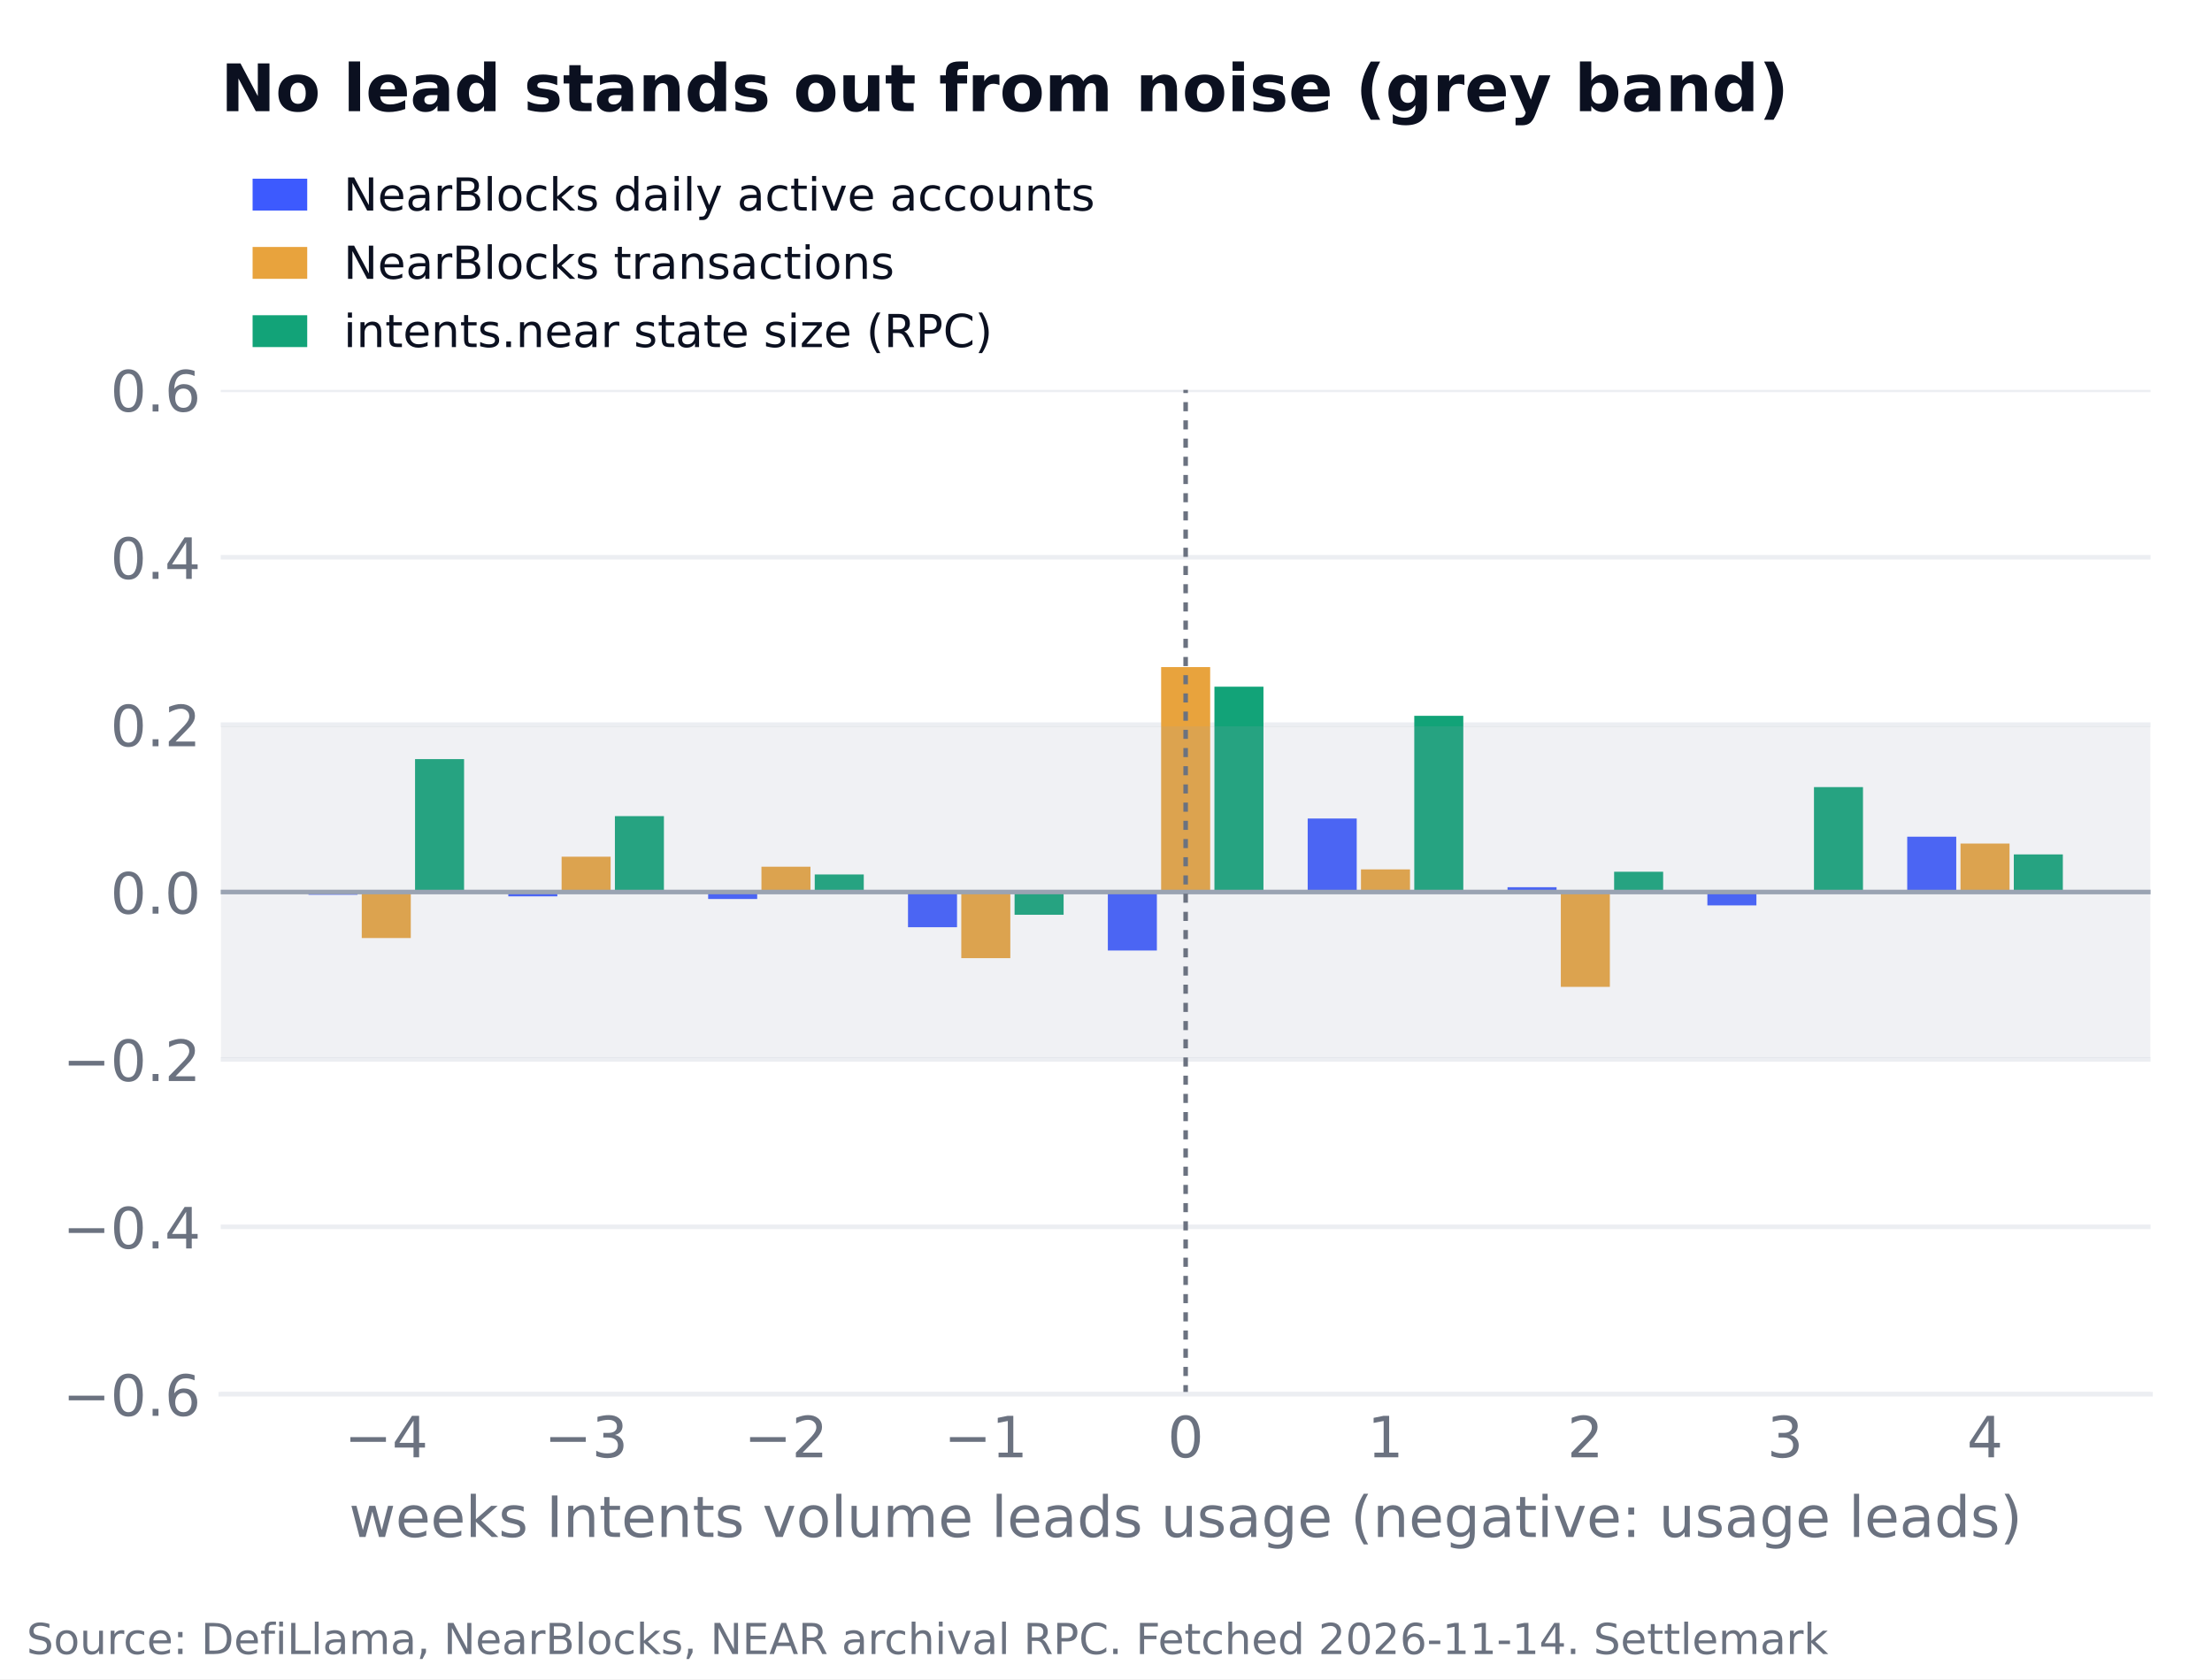
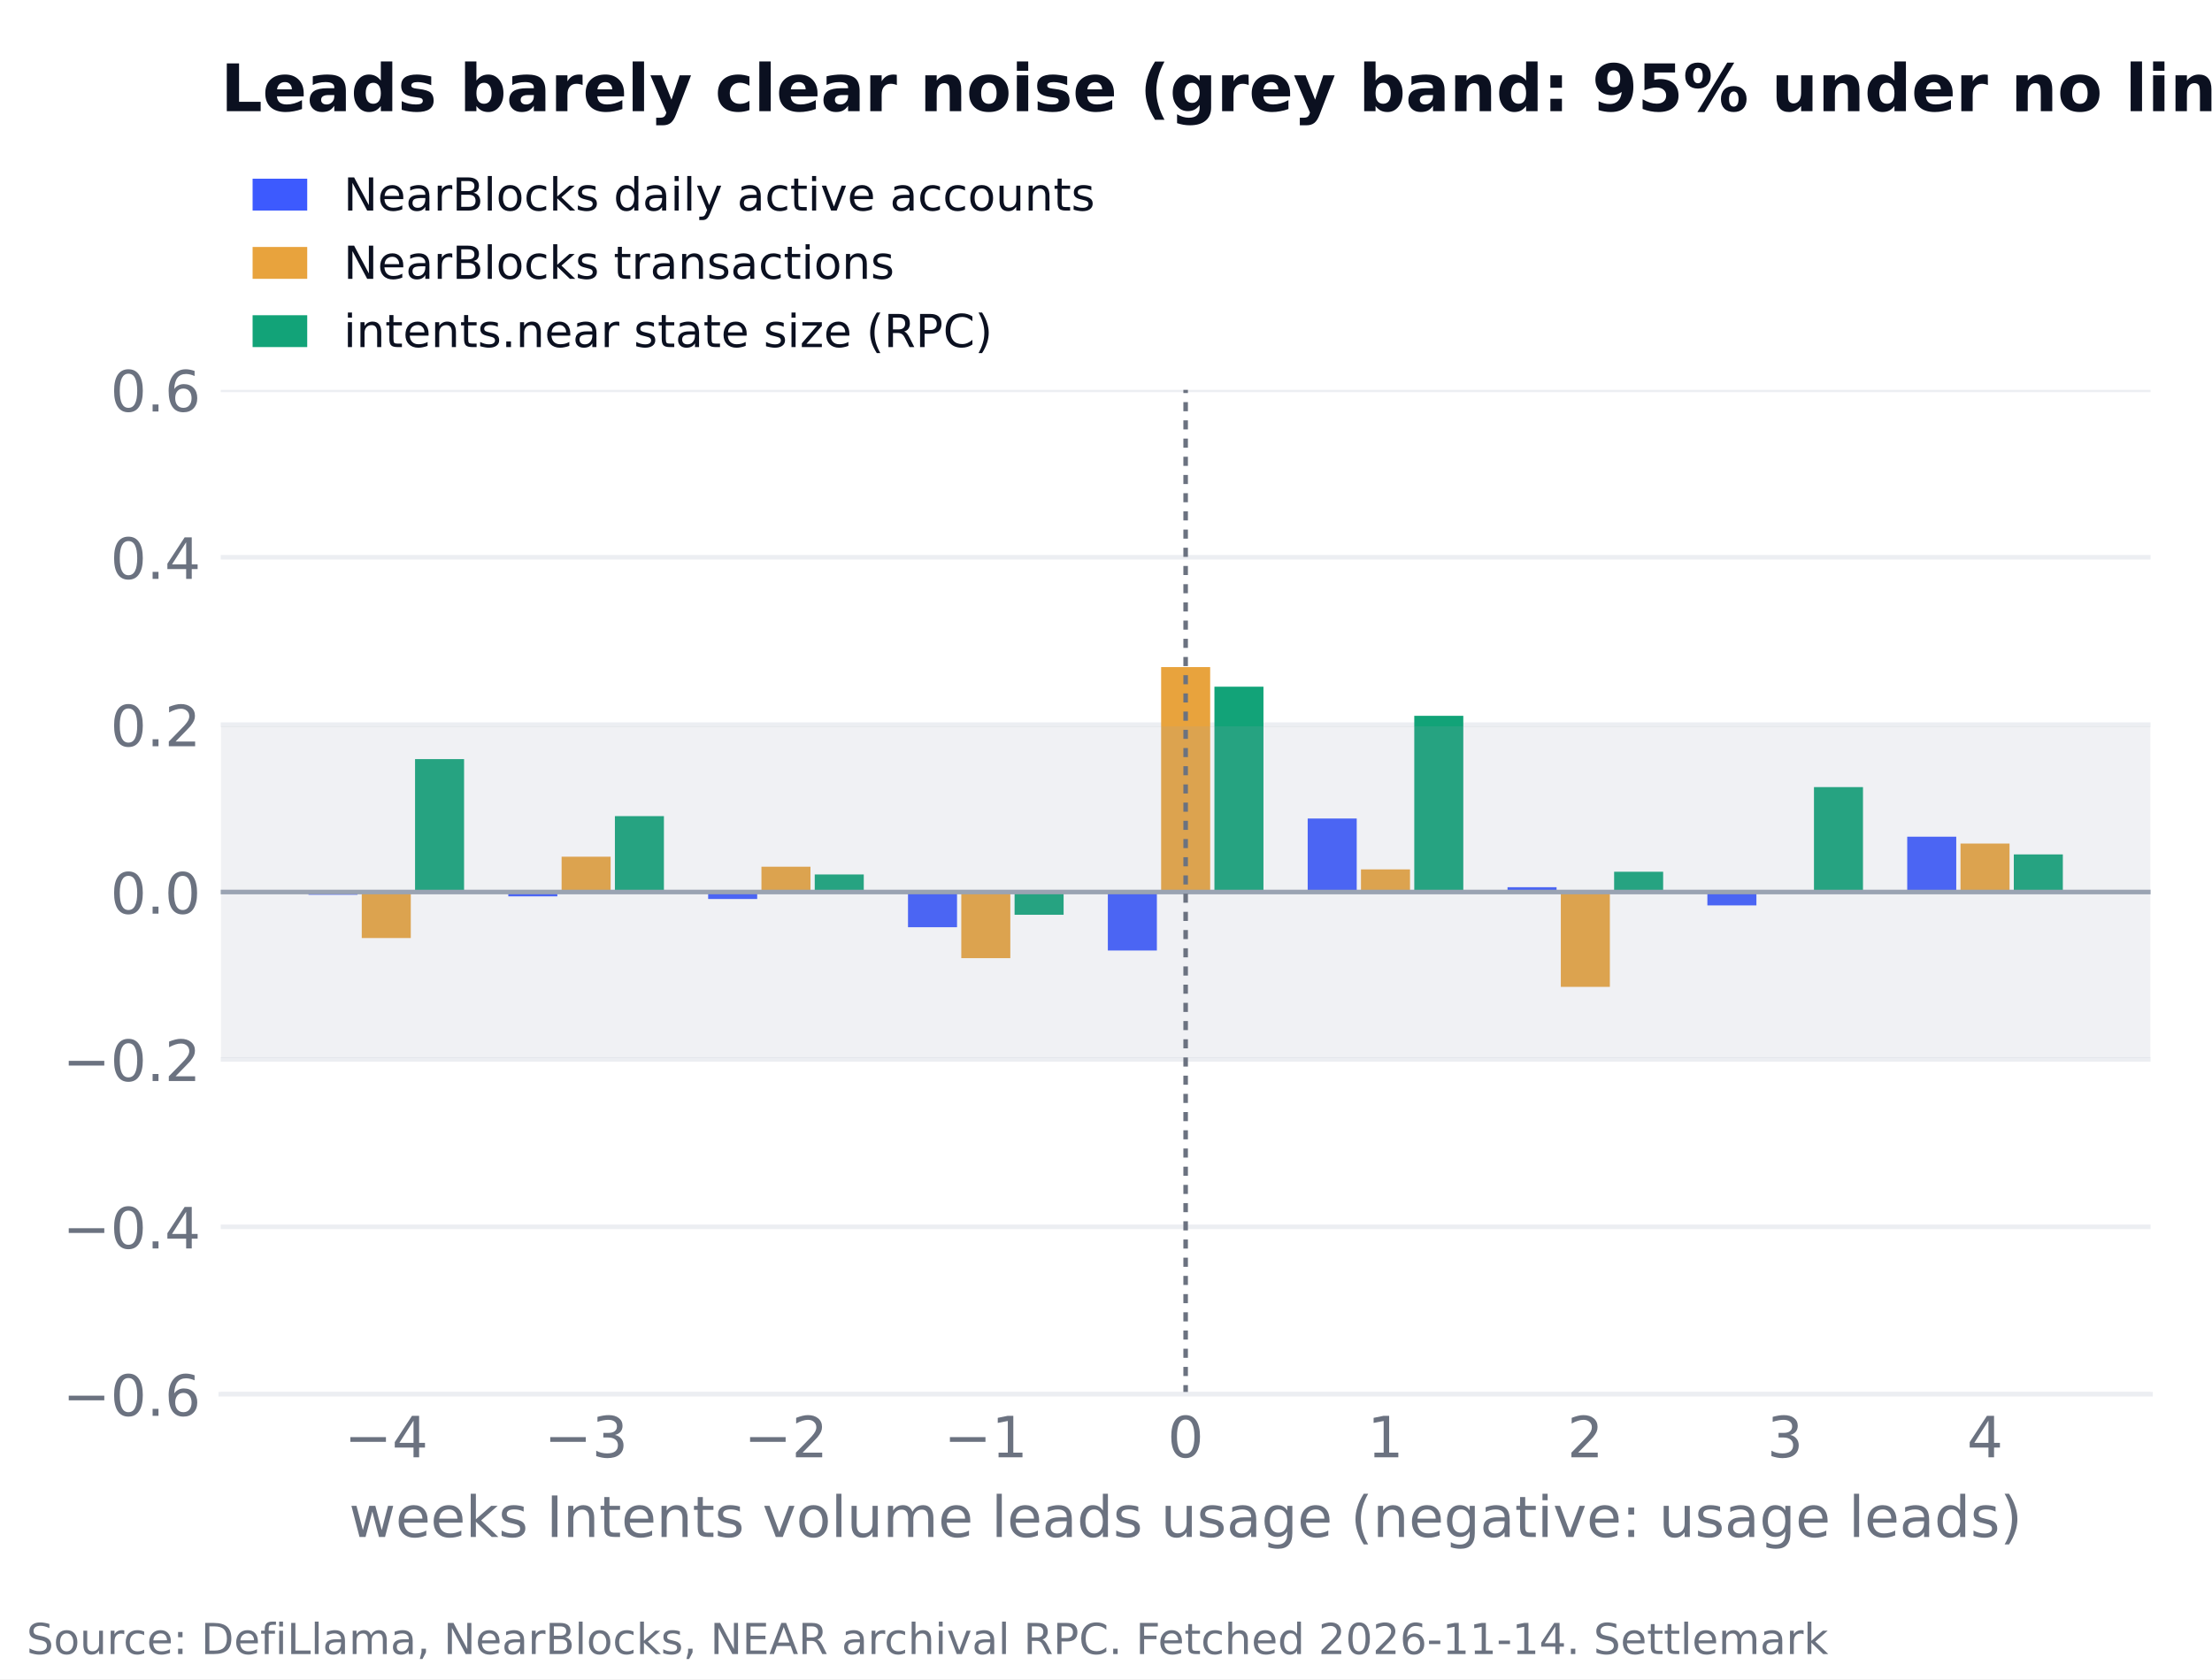
<svg xmlns="http://www.w3.org/2000/svg" width="388.8pt" height="295.2pt" viewBox="0 0 388.8 295.2" version="1.1">
  <defs>
    <style type="text/css">*{stroke-linejoin: round; stroke-linecap: butt}</style>
  </defs>
  <g id="figure_1">
    <g id="patch_1">
      <path d="M 0 295.2  L 388.8 295.2  L 388.8 0  L 0 0  z " style="fill: #ffffff" />
    </g>
    <g id="axes_1">
      <g id="patch_2">
        <path d="M 38.8 245.092  L 378 245.092  L 378 68.537  L 38.8 68.537  z " style="fill: #ffffff" />
      </g>
      <g id="matplotlib.axis_1">
        <g id="xtick_1">
          <g id="line2d_1" />
          <g id="text_1">
            <text style="font-size: 10px; font-family: 'DejaVu Sans'; text-anchor: middle; fill: #6b7280" x="67.894" y="256.19" transform="rotate(-0 67.89409 256.1897)">−4</text>
          </g>
        </g>
        <g id="xtick_2">
          <g id="line2d_2" />
          <g id="text_2">
            <text style="font-size: 10px; font-family: 'DejaVu Sans'; text-anchor: middle; fill: #6b7280" x="103.021" y="256.19" transform="rotate(-0 103.0206 256.1897)">−3</text>
          </g>
        </g>
        <g id="xtick_3">
          <g id="line2d_3" />
          <g id="text_3">
            <text style="font-size: 10px; font-family: 'DejaVu Sans'; text-anchor: middle; fill: #6b7280" x="138.147" y="256.19" transform="rotate(-0 138.147 256.1897)">−2</text>
          </g>
        </g>
        <g id="xtick_4">
          <g id="line2d_4" />
          <g id="text_4">
            <text style="font-size: 10px; font-family: 'DejaVu Sans'; text-anchor: middle; fill: #6b7280" x="173.274" y="256.19" transform="rotate(-0 173.2735 256.1897)">−1</text>
          </g>
        </g>
        <g id="xtick_5">
          <g id="line2d_5" />
          <g id="text_5">
            <text style="font-size: 10px; font-family: 'DejaVu Sans'; text-anchor: middle; fill: #6b7280" x="208.4" y="256.19" transform="rotate(-0 208.4 256.1897)">0</text>
          </g>
        </g>
        <g id="xtick_6">
          <g id="line2d_6" />
          <g id="text_6">
            <text style="font-size: 10px; font-family: 'DejaVu Sans'; text-anchor: middle; fill: #6b7280" x="243.526" y="256.19" transform="rotate(-0 243.5265 256.1897)">1</text>
          </g>
        </g>
        <g id="xtick_7">
          <g id="line2d_7" />
          <g id="text_7">
            <text style="font-size: 10px; font-family: 'DejaVu Sans'; text-anchor: middle; fill: #6b7280" x="278.653" y="256.19" transform="rotate(-0 278.653 256.1897)">2</text>
          </g>
        </g>
        <g id="xtick_8">
          <g id="line2d_8" />
          <g id="text_8">
            <text style="font-size: 10px; font-family: 'DejaVu Sans'; text-anchor: middle; fill: #6b7280" x="313.779" y="256.19" transform="rotate(-0 313.7794 256.1897)">3</text>
          </g>
        </g>
        <g id="xtick_9">
          <g id="line2d_9" />
          <g id="text_9">
            <text style="font-size: 10px; font-family: 'DejaVu Sans'; text-anchor: middle; fill: #6b7280" x="348.906" y="256.19" transform="rotate(-0 348.9059 256.1897)">4</text>
          </g>
        </g>
        <g id="text_10">
          <text style="font-size: 10px; font-family: 'DejaVu Sans'; text-anchor: middle; fill: #6b7280" x="208.4" y="270.19" transform="rotate(-0 208.4 270.1904)">weeks Intents volume leads usage (negative: usage leads)</text>
        </g>
      </g>
      <g id="matplotlib.axis_2">
        <g id="ytick_1">
          <g id="line2d_10">
            <path d="M 38.8 245.092  L 378 245.092  " clip-path="url(#p64c11efa17)" style="fill: none; stroke: #eceef2; stroke-width: 0.8; stroke-linecap: square" />
          </g>
          <g id="line2d_11" />
          <g id="text_11">
            <text style="font-size: 10px; font-family: 'DejaVu Sans'; text-anchor: end; fill: #6b7280" x="35.3" y="248.891" transform="rotate(-0 35.3 248.8908)">−0.6</text>
          </g>
        </g>
        <g id="ytick_2">
          <g id="line2d_12">
            <path d="M 38.8 215.666  L 378 215.666  " clip-path="url(#p64c11efa17)" style="fill: none; stroke: #eceef2; stroke-width: 0.8; stroke-linecap: square" />
          </g>
          <g id="line2d_13" />
          <g id="text_12">
            <text style="font-size: 10px; font-family: 'DejaVu Sans'; text-anchor: end; fill: #6b7280" x="35.3" y="219.465" transform="rotate(-0 35.3 219.465)">−0.4</text>
          </g>
        </g>
        <g id="ytick_3">
          <g id="line2d_14">
            <path d="M 38.8 186.24  L 378 186.24  " clip-path="url(#p64c11efa17)" style="fill: none; stroke: #eceef2; stroke-width: 0.8; stroke-linecap: square" />
          </g>
          <g id="line2d_15" />
          <g id="text_13">
            <text style="font-size: 10px; font-family: 'DejaVu Sans'; text-anchor: end; fill: #6b7280" x="35.3" y="190.039" transform="rotate(-0 35.3 190.0393)">−0.2</text>
          </g>
        </g>
        <g id="ytick_4">
          <g id="line2d_16">
            <path d="M 38.8 156.815  L 378 156.815  " clip-path="url(#p64c11efa17)" style="fill: none; stroke: #eceef2; stroke-width: 0.8; stroke-linecap: square" />
          </g>
          <g id="line2d_17" />
          <g id="text_14">
            <text style="font-size: 10px; font-family: 'DejaVu Sans'; text-anchor: end; fill: #6b7280" x="35.3" y="160.613" transform="rotate(-0 35.3 160.6135)">0.0</text>
          </g>
        </g>
        <g id="ytick_5">
          <g id="line2d_18">
            <path d="M 38.8 127.389  L 378 127.389  " clip-path="url(#p64c11efa17)" style="fill: none; stroke: #eceef2; stroke-width: 0.8; stroke-linecap: square" />
          </g>
          <g id="line2d_19" />
          <g id="text_15">
            <text style="font-size: 10px; font-family: 'DejaVu Sans'; text-anchor: end; fill: #6b7280" x="35.3" y="131.188" transform="rotate(-0 35.3 131.1877)">0.2</text>
          </g>
        </g>
        <g id="ytick_6">
          <g id="line2d_20">
            <path d="M 38.8 97.963  L 378 97.963  " clip-path="url(#p64c11efa17)" style="fill: none; stroke: #eceef2; stroke-width: 0.8; stroke-linecap: square" />
          </g>
          <g id="line2d_21" />
          <g id="text_16">
            <text style="font-size: 10px; font-family: 'DejaVu Sans'; text-anchor: end; fill: #6b7280" x="35.3" y="101.762" transform="rotate(-0 35.3 101.7619)">0.4</text>
          </g>
        </g>
        <g id="ytick_7">
          <g id="line2d_22">
            <path d="M 38.8 68.537  L 378 68.537  " clip-path="url(#p64c11efa17)" style="fill: none; stroke: #eceef2; stroke-width: 0.8; stroke-linecap: square" />
          </g>
          <g id="line2d_23" />
          <g id="text_17">
            <text style="font-size: 10px; font-family: 'DejaVu Sans'; text-anchor: end; fill: #6b7280" x="35.3" y="72.336" transform="rotate(-0 35.3 72.33613)">0.6</text>
          </g>
        </g>
      </g>
      <g id="patch_3">
        <path d="M 54.218 156.815  L 62.836 156.815  L 62.836 157.293  L 54.218 157.293  z " clip-path="url(#p64c11efa17)" style="fill: #3d5afe" />
      </g>
      <g id="patch_4">
        <path d="M 89.345 156.815  L 97.962 156.815  L 97.962 157.573  L 89.345 157.573  z " clip-path="url(#p64c11efa17)" style="fill: #3d5afe" />
      </g>
      <g id="patch_5">
        <path d="M 124.471 156.815  L 133.089 156.815  L 133.089 158.036  L 124.471 158.036  z " clip-path="url(#p64c11efa17)" style="fill: #3d5afe" />
      </g>
      <g id="patch_6">
        <path d="M 159.598 156.815  L 168.215 156.815  L 168.215 162.999  L 159.598 162.999  z " clip-path="url(#p64c11efa17)" style="fill: #3d5afe" />
      </g>
      <g id="patch_7">
        <path d="M 194.724 156.815  L 203.342 156.815  L 203.342 167.093  L 194.724 167.093  z " clip-path="url(#p64c11efa17)" style="fill: #3d5afe" />
      </g>
      <g id="patch_8">
        <path d="M 229.851 156.815  L 238.468 156.815  L 238.468 143.889  L 229.851 143.889  z " clip-path="url(#p64c11efa17)" style="fill: #3d5afe" />
      </g>
      <g id="patch_9">
        <path d="M 264.977 156.815  L 273.595 156.815  L 273.595 155.966  L 264.977 155.966  z " clip-path="url(#p64c11efa17)" style="fill: #3d5afe" />
      </g>
      <g id="patch_10">
        <path d="M 300.104 156.815  L 308.721 156.815  L 308.721 159.163  L 300.104 159.163  z " clip-path="url(#p64c11efa17)" style="fill: #3d5afe" />
      </g>
      <g id="patch_11">
        <path d="M 335.23 156.815  L 343.848 156.815  L 343.848 147.085  L 335.23 147.085  z " clip-path="url(#p64c11efa17)" style="fill: #3d5afe" />
      </g>
      <g id="patch_12">
        <path d="M 63.585 156.815  L 72.203 156.815  L 72.203 164.899  L 63.585 164.899  z " clip-path="url(#p64c11efa17)" style="fill: #e8a33d" />
      </g>
      <g id="patch_13">
        <path d="M 98.712 156.815  L 107.329 156.815  L 107.329 150.603  L 98.712 150.603  z " clip-path="url(#p64c11efa17)" style="fill: #e8a33d" />
      </g>
      <g id="patch_14">
        <path d="M 133.838 156.815  L 142.456 156.815  L 142.456 152.362  L 133.838 152.362  z " clip-path="url(#p64c11efa17)" style="fill: #e8a33d" />
      </g>
      <g id="patch_15">
        <path d="M 168.965 156.815  L 177.582 156.815  L 177.582 168.437  L 168.965 168.437  z " clip-path="url(#p64c11efa17)" style="fill: #e8a33d" />
      </g>
      <g id="patch_16">
        <path d="M 204.091 156.815  L 212.709 156.815  L 212.709 117.268  L 204.091 117.268  z " clip-path="url(#p64c11efa17)" style="fill: #e8a33d" />
      </g>
      <g id="patch_17">
        <path d="M 239.218 156.815  L 247.835 156.815  L 247.835 152.833  L 239.218 152.833  z " clip-path="url(#p64c11efa17)" style="fill: #e8a33d" />
      </g>
      <g id="patch_18">
        <path d="M 274.344 156.815  L 282.962 156.815  L 282.962 173.484  L 274.344 173.484  z " clip-path="url(#p64c11efa17)" style="fill: #e8a33d" />
      </g>
      <g id="patch_19">
        <path d="M 309.471 156.815  L 318.088 156.815  L 318.088 156.983  L 309.471 156.983  z " clip-path="url(#p64c11efa17)" style="fill: #e8a33d" />
      </g>
      <g id="patch_20">
        <path d="M 344.597 156.815  L 353.215 156.815  L 353.215 148.291  L 344.597 148.291  z " clip-path="url(#p64c11efa17)" style="fill: #e8a33d" />
      </g>
      <g id="patch_21">
        <path d="M 72.952 156.815  L 81.57 156.815  L 81.57 133.446  L 72.952 133.446  z " clip-path="url(#p64c11efa17)" style="fill: #12a378" />
      </g>
      <g id="patch_22">
        <path d="M 108.079 156.815  L 116.696 156.815  L 116.696 143.469  L 108.079 143.469  z " clip-path="url(#p64c11efa17)" style="fill: #12a378" />
      </g>
      <g id="patch_23">
        <path d="M 143.205 156.815  L 151.823 156.815  L 151.823 153.725  L 143.205 153.725  z " clip-path="url(#p64c11efa17)" style="fill: #12a378" />
      </g>
      <g id="patch_24">
        <path d="M 178.332 156.815  L 186.949 156.815  L 186.949 160.811  L 178.332 160.811  z " clip-path="url(#p64c11efa17)" style="fill: #12a378" />
      </g>
      <g id="patch_25">
        <path d="M 213.458 156.815  L 222.076 156.815  L 222.076 120.716  L 213.458 120.716  z " clip-path="url(#p64c11efa17)" style="fill: #12a378" />
      </g>
      <g id="patch_26">
        <path d="M 248.585 156.815  L 257.202 156.815  L 257.202 125.835  L 248.585 125.835  z " clip-path="url(#p64c11efa17)" style="fill: #12a378" />
      </g>
      <g id="patch_27">
        <path d="M 283.711 156.815  L 292.329 156.815  L 292.329 153.247  L 283.711 153.247  z " clip-path="url(#p64c11efa17)" style="fill: #12a378" />
      </g>
      <g id="patch_28">
        <path d="M 318.838 156.815  L 327.455 156.815  L 327.455 138.368  L 318.838 138.368  z " clip-path="url(#p64c11efa17)" style="fill: #12a378" />
      </g>
      <g id="patch_29">
        <path d="M 353.964 156.815  L 362.582 156.815  L 362.582 150.199  L 353.964 150.199  z " clip-path="url(#p64c11efa17)" style="fill: #12a378" />
      </g>
      <g id="patch_30">
        <path d="M 38.8 185.945  L 378 185.945  L 378 127.685  L 38.8 127.685  z " clip-path="url(#p64c11efa17)" style="fill: #9aa3b2; opacity: 0.15" />
      </g>
      <g id="line2d_24">
        <path d="M 38.8 156.815  L 378 156.815  " clip-path="url(#p64c11efa17)" style="fill: none; stroke: #9aa3b2; stroke-width: 0.8; stroke-linecap: square" />
      </g>
      <g id="line2d_25">
        <path d="M 208.4 245.092  L 208.4 68.537  " clip-path="url(#p64c11efa17)" style="fill: none; stroke-dasharray: 1.6,1.6; stroke-dashoffset: 0; stroke: #6b7280; stroke-width: 0.8" />
      </g>
      <g id="patch_31">
        <path d="M 38.8 245.092  L 378 245.092  " style="fill: none; stroke: #eceef2; stroke-width: 0.8; stroke-linejoin: miter; stroke-linecap: square" />
      </g>
      <g id="text_18">
-         <text style="font-weight: 700; font-size: 11.5px; font-family: 'DejaVu Sans'; text-anchor: start; fill: #0b1020" x="38.8" y="19.537" transform="rotate(-0 38.8 19.5373)">No lead stands out from noise (grey band)</text>
+         <text style="font-weight: 700; font-size: 11.5px; font-family: 'DejaVu Sans'; text-anchor: start; fill: #0b1020" x="38.8" y="19.537" transform="rotate(-0 38.8 19.5373)">Leads barely clear noise (grey band: 95% under no link)</text>
      </g>
      <g id="legend_1">
        <g id="patch_32">
          <path d="M 44.4 37.014  L 54 37.014  L 54 31.414  L 44.4 31.414  z " style="fill: #3d5afe" />
        </g>
        <g id="text_19">
          <text style="font-size: 8px; font-family: 'DejaVu Sans'; text-anchor: start; fill: #0b1020" x="60.4" y="37.014" transform="rotate(-0 60.4 37.01418)">NearBlocks daily active accounts</text>
        </g>
        <g id="patch_33">
          <path d="M 44.4 49.015  L 54 49.015  L 54 43.415  L 44.4 43.415  z " style="fill: #e8a33d" />
        </g>
        <g id="text_20">
          <text style="font-size: 8px; font-family: 'DejaVu Sans'; text-anchor: start; fill: #0b1020" x="60.4" y="49.015" transform="rotate(-0 60.4 49.01481)">NearBlocks transactions</text>
        </g>
        <g id="patch_34">
          <path d="M 44.4 61.015  L 54 61.015  L 54 55.415  L 44.4 55.415  z " style="fill: #12a378" />
        </g>
        <g id="text_21">
          <text style="font-size: 8px; font-family: 'DejaVu Sans'; text-anchor: start; fill: #0b1020" x="60.4" y="61.015" transform="rotate(-0 60.4 61.01543)">intents.near state size (RPC)</text>
        </g>
      </g>
    </g>
    <g id="text_22">
      <text style="font-size: 7.5px; font-family: 'DejaVu Sans'; text-anchor: start; fill: #6b7280" x="4.666" y="290.772" transform="rotate(-0 4.6656 290.772)">Source: DefiLlama, NearBlocks, NEAR archival RPC. Fetched 2026-11-14. Settlemark</text>
    </g>
  </g>
  <defs>
    <clipPath id="p64c11efa17">
      <rect x="38.8" y="68.537" width="339.2" height="176.555" />
    </clipPath>
  </defs>
</svg>
